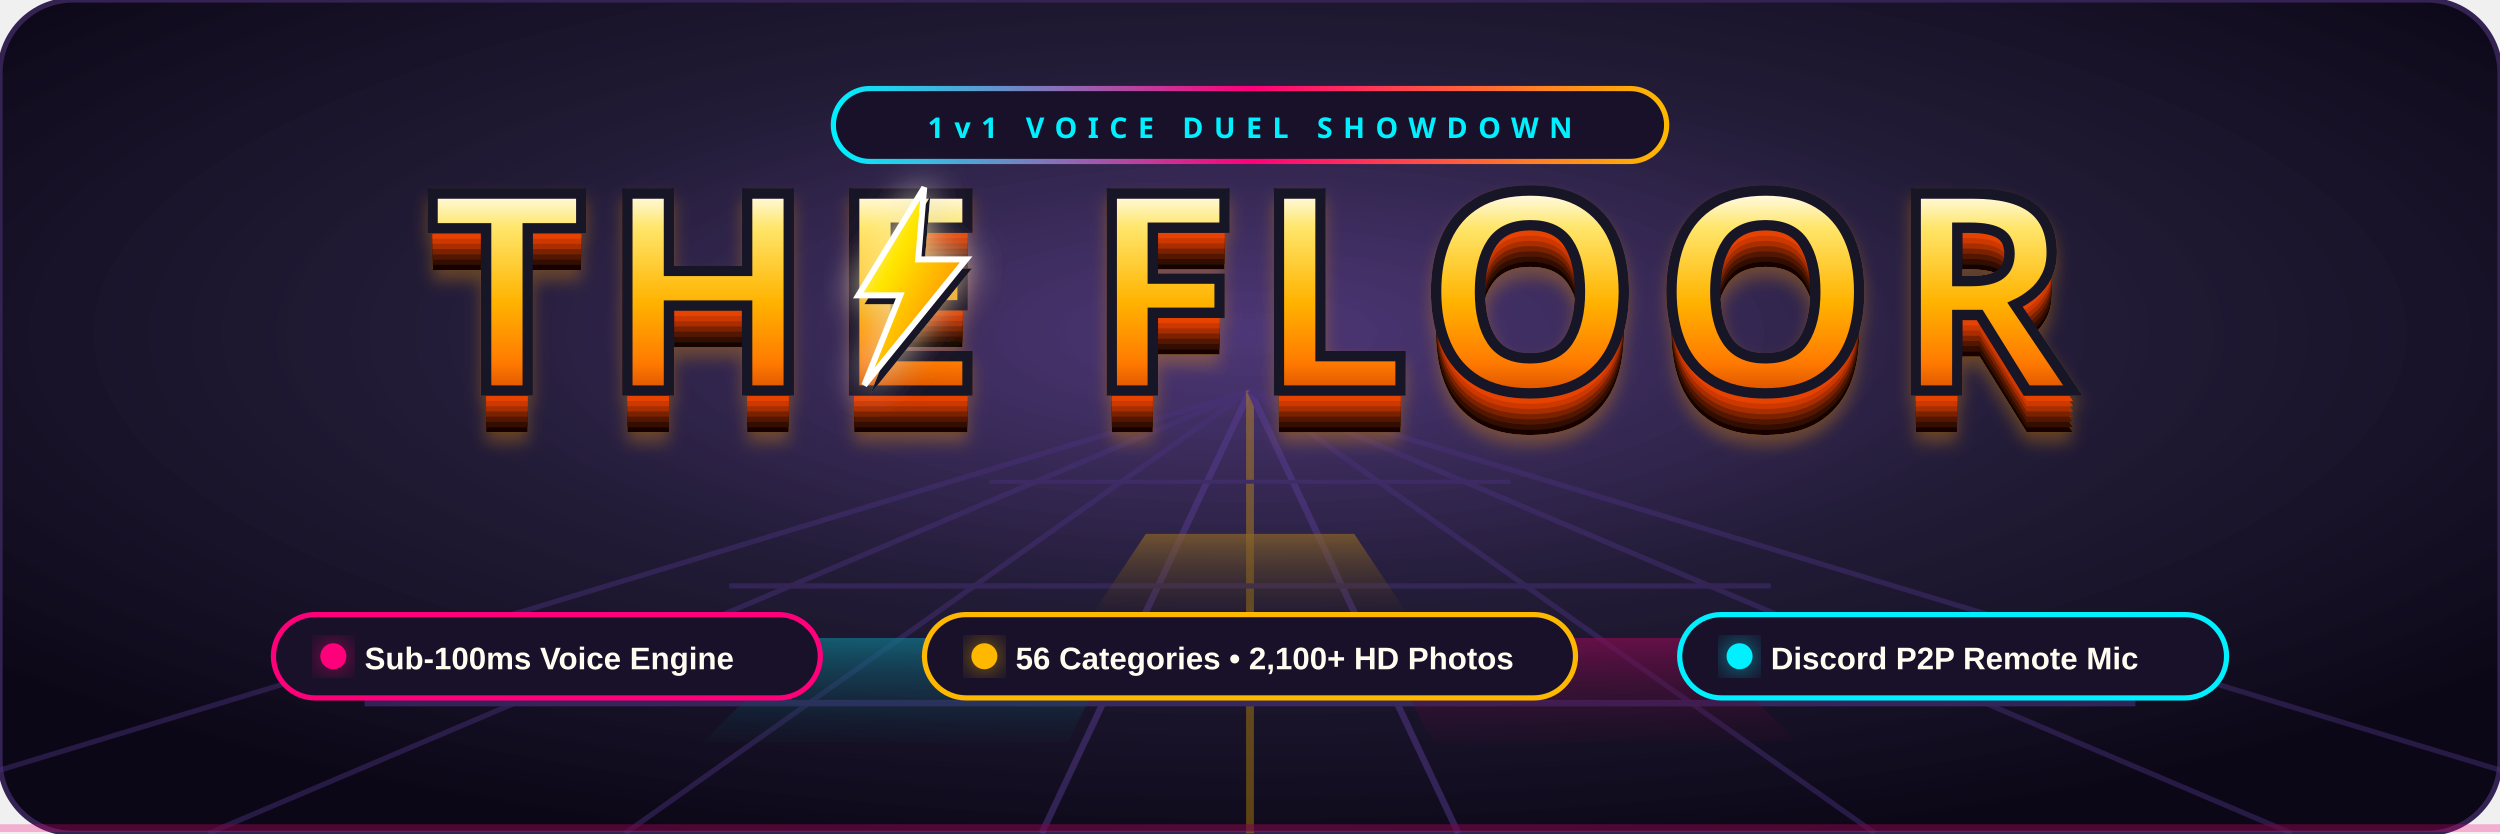
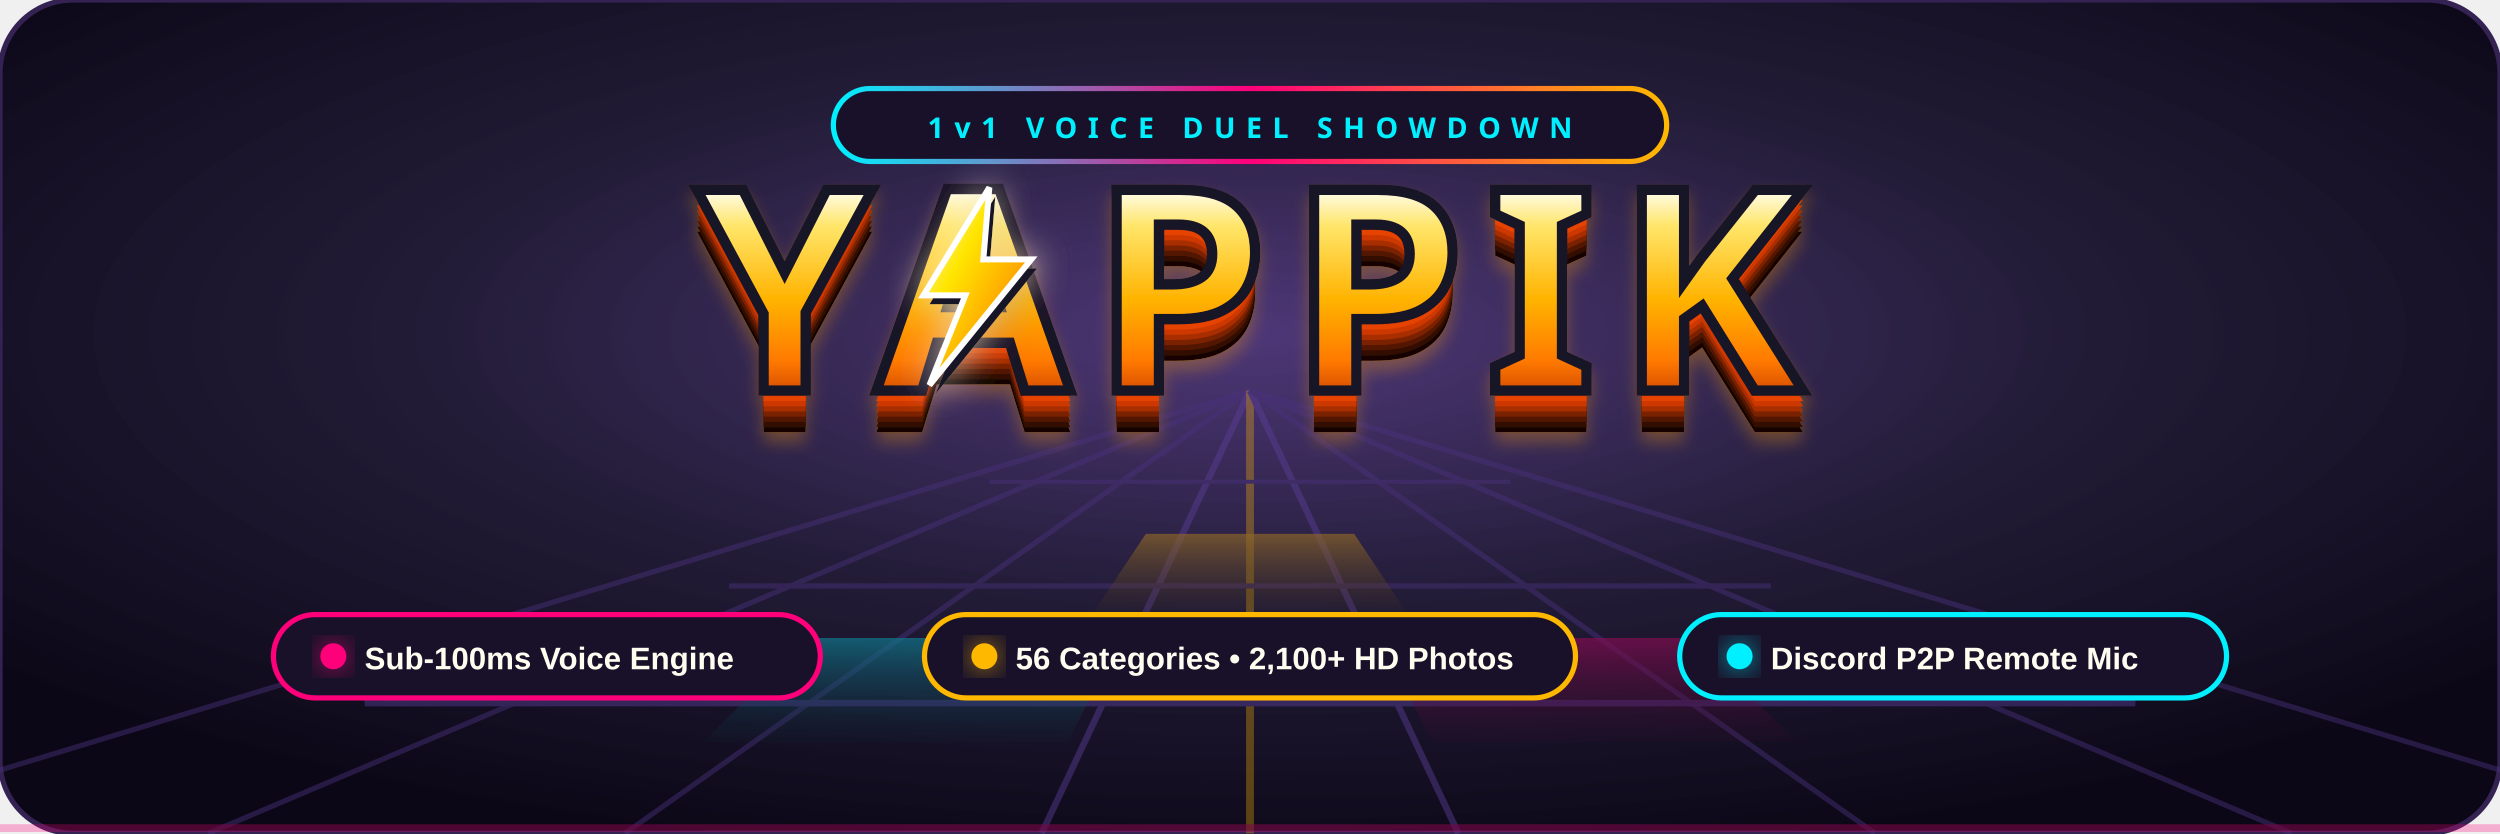
<svg xmlns="http://www.w3.org/2000/svg" viewBox="0 0 960 320" width="100%" height="100%">
  <defs>
    <radialGradient id="bgGlow" cx="50%" cy="40%" r="65%">
      <stop offset="0%" stop-color="#3b2269" stop-opacity="0.9" />
      <stop offset="50%" stop-color="#18112e" stop-opacity="0.95" />
      <stop offset="100%" stop-color="#0b0716" stop-opacity="1" />
    </radialGradient>
    <linearGradient id="goldFace" x1="0%" y1="0%" x2="0%" y2="100%">
      <stop offset="0%" stop-color="#FFFDF0" />
      <stop offset="18%" stop-color="#FFE66B" />
      <stop offset="55%" stop-color="#FFB300" />
      <stop offset="85%" stop-color="#FF7A00" />
      <stop offset="100%" stop-color="#D95000" />
    </linearGradient>
    <linearGradient id="goldExtrude" x1="0%" y1="0%" x2="0%" y2="100%">
      <stop offset="0%" stop-color="#732500" />
      <stop offset="100%" stop-color="#240700" />
    </linearGradient>
    <linearGradient id="boltGrad" x1="0%" y1="0%" x2="100%" y2="100%">
      <stop offset="0%" stop-color="#FFFFFF" />
      <stop offset="35%" stop-color="#FFE600" />
      <stop offset="100%" stop-color="#FF5E00" />
    </linearGradient>
    <linearGradient id="cyanPill" x1="0%" y1="0%" x2="100%" y2="0%">
      <stop offset="0%" stop-color="#00F0FF" />
      <stop offset="50%" stop-color="#FF007A" />
      <stop offset="100%" stop-color="#FFB800" />
    </linearGradient>
    <linearGradient id="tileGlow1" x1="0%" y1="0%" x2="0%" y2="100%">
      <stop offset="0%" stop-color="#FF007A" stop-opacity="0.7" />
      <stop offset="100%" stop-color="#730037" stop-opacity="0.1" />
    </linearGradient>
    <linearGradient id="tileGlow2" x1="0%" y1="0%" x2="0%" y2="100%">
      <stop offset="0%" stop-color="#00F0FF" stop-opacity="0.7" />
      <stop offset="100%" stop-color="#00565C" stop-opacity="0.1" />
    </linearGradient>
    <linearGradient id="tileGlow3" x1="0%" y1="0%" x2="0%" y2="100%">
      <stop offset="0%" stop-color="#FFB800" stop-opacity="0.7" />
      <stop offset="100%" stop-color="#735300" stop-opacity="0.1" />
    </linearGradient>
    <filter id="shadow3d" x="-20%" y="-20%" width="140%" height="140%">
      <feDropShadow dx="0" dy="10" stdDeviation="12" flood-color="#000000" flood-opacity="0.8" />
      <feDropShadow dx="0" dy="4" stdDeviation="3" flood-color="#FF9D00" flood-opacity="0.3" />
    </filter>
    <filter id="neonGlow" x="-30%" y="-30%" width="160%" height="160%">
      <feGaussianBlur stdDeviation="6" result="blur" />
      <feMerge>
        <feMergeNode in="blur" />
        <feMergeNode in="SourceGraphic" />
      </feMerge>
    </filter>
  </defs>
  <rect width="960" height="320" rx="28" fill="url(#bgGlow)" />
  <rect width="960" height="320" rx="28" fill="none" stroke="#332252" stroke-width="2" />
  <g opacity="0.45" transform="translate(0, 150)">
    <polygon points="480,0 0,170 960,170" fill="none" />
    <line x1="480" y1="0" x2="-80" y2="170" stroke="#4a317d" stroke-width="2" />
    <line x1="480" y1="0" x2="80" y2="170" stroke="#4a317d" stroke-width="2" />
    <line x1="480" y1="0" x2="240" y2="170" stroke="#4a317d" stroke-width="2" />
    <line x1="480" y1="0" x2="400" y2="170" stroke="#5a3d99" stroke-width="2.5" />
    <line x1="480" y1="0" x2="480" y2="170" stroke="#FFB800" stroke-width="3" opacity="0.7" />
    <line x1="480" y1="0" x2="560" y2="170" stroke="#5a3d99" stroke-width="2.5" />
    <line x1="480" y1="0" x2="720" y2="170" stroke="#4a317d" stroke-width="2" />
    <line x1="480" y1="0" x2="880" y2="170" stroke="#4a317d" stroke-width="2" />
    <line x1="480" y1="0" x2="1040" y2="170" stroke="#4a317d" stroke-width="2" />
    <line x1="380" y1="35" x2="580" y2="35" stroke="#4a317d" stroke-width="1.5" />
    <line x1="280" y1="75" x2="680" y2="75" stroke="#4a317d" stroke-width="2" />
    <line x1="140" y1="120" x2="820" y2="120" stroke="#5a3d99" stroke-width="2.5" />
    <line x1="0" y1="168" x2="960" y2="168" stroke="#FF007A" stroke-width="3" opacity="0.6" />
    <polygon points="440,55 520,55 540,85 420,85" fill="url(#tileGlow3)" />
    <polygon points="310,95 430,95 410,135 270,135" fill="url(#tileGlow2)" />
    <polygon points="530,95 650,95 690,135 550,135" fill="url(#tileGlow1)" />
  </g>
  <g transform="translate(480, 48)">
    <rect x="-160" y="-14" width="320" height="28" rx="14" fill="#181129" stroke="url(#cyanPill)" stroke-width="2" />
    <text x="0" y="5" font-family="'Arial Black', 'Impact', sans-serif" font-size="11" font-weight="900" fill="#00F0FF" letter-spacing="4" text-anchor="middle">
      1v1 VOICE DUEL SHOWDOWN
    </text>
  </g>
  <g filter="url(#shadow3d)" transform="translate(480, 150)">
-     <g font-family="'Impact', 'Arial Black', sans-serif" font-weight="900" font-size="106" letter-spacing="6" text-anchor="middle">
-       <text x="0" y="16" fill="#150600">THE FLOOR</text>
-       <text x="0" y="14" fill="#300d00">THE FLOOR</text>
-       <text x="0" y="12" fill="#521600">THE FLOOR</text>
-       <text x="0" y="10" fill="#7a2100">THE FLOOR</text>
-       <text x="0" y="8" fill="#a82d00">THE FLOOR</text>
-       <text x="0" y="6" fill="#cc3700">THE FLOOR</text>
-       <text x="0" y="4" fill="#e64200">THE FLOOR</text>
-       <text x="0" y="2" fill="#ff5e00">THE FLOOR</text>
-       <text x="0" y="0" fill="url(#goldFace)" stroke="#181226" stroke-width="4">THE FLOOR</text>
+     <g font-family="'Impact', 'Arial Black', sans-serif" font-weight="900" font-size="108" letter-spacing="8" text-anchor="middle">
+       <text x="0" y="16" fill="#150600">YAPPIK</text>
+       <text x="0" y="14" fill="#300d00">YAPPIK</text>
+       <text x="0" y="12" fill="#521600">YAPPIK</text>
+       <text x="0" y="10" fill="#7a2100">YAPPIK</text>
+       <text x="0" y="8" fill="#a82d00">YAPPIK</text>
+       <text x="0" y="6" fill="#cc3700">YAPPIK</text>
+       <text x="0" y="4" fill="#e64200">YAPPIK</text>
+       <text x="0" y="2" fill="#ff5e00">YAPPIK</text>
+       <text x="0" y="0" fill="url(#goldFace)" stroke="#181226" stroke-width="4">YAPPIK</text>
    </g>
-     <g transform="translate(-155, -78) scale(1.15)" filter="url(#neonGlow)">
+     <g transform="translate(-130, -78) scale(1.15)" filter="url(#neonGlow)">
      <polygon points="26,0 4,36 18,36 6,66 40,24 24,24" fill="#181226" transform="translate(2, 3)" />
      <polygon points="26,0 4,36 18,36 6,66 40,24 24,24" fill="url(#boltGrad)" stroke="#FFFFFF" stroke-width="2" />
    </g>
  </g>
  <g transform="translate(480, 252)">
    <g transform="translate(-270, 0)">
      <rect x="-105" y="-16" width="210" height="32" rx="16" fill="#181129" stroke="#FF007A" stroke-width="2" />
      <circle cx="-82" cy="0" r="5" fill="#FF007A" filter="url(#neonGlow)" />
      <text x="-70" y="5" font-family="'Plus Jakarta Sans', Arial, sans-serif" font-size="12" font-weight="800" fill="#FFFDF0">
        Sub-100ms Voice Engine
      </text>
    </g>
    <g transform="translate(0, 0)">
      <rect x="-125" y="-16" width="250" height="32" rx="16" fill="#181129" stroke="#FFB800" stroke-width="2" />
      <circle cx="-102" cy="0" r="5" fill="#FFB800" filter="url(#neonGlow)" />
      <text x="-90" y="5" font-family="'Plus Jakarta Sans', Arial, sans-serif" font-size="12" font-weight="800" fill="#FFFDF0">
        56 Categories • 2,100+ HD Photos
      </text>
    </g>
    <g transform="translate(270, 0)">
      <rect x="-105" y="-16" width="210" height="32" rx="16" fill="#181129" stroke="#00F0FF" stroke-width="2" />
      <circle cx="-82" cy="0" r="5" fill="#00F0FF" filter="url(#neonGlow)" />
      <text x="-70" y="5" font-family="'Plus Jakarta Sans', Arial, sans-serif" font-size="12" font-weight="800" fill="#FFFDF0">
        Discord P2P Remote Mic
      </text>
    </g>
  </g>
</svg>
